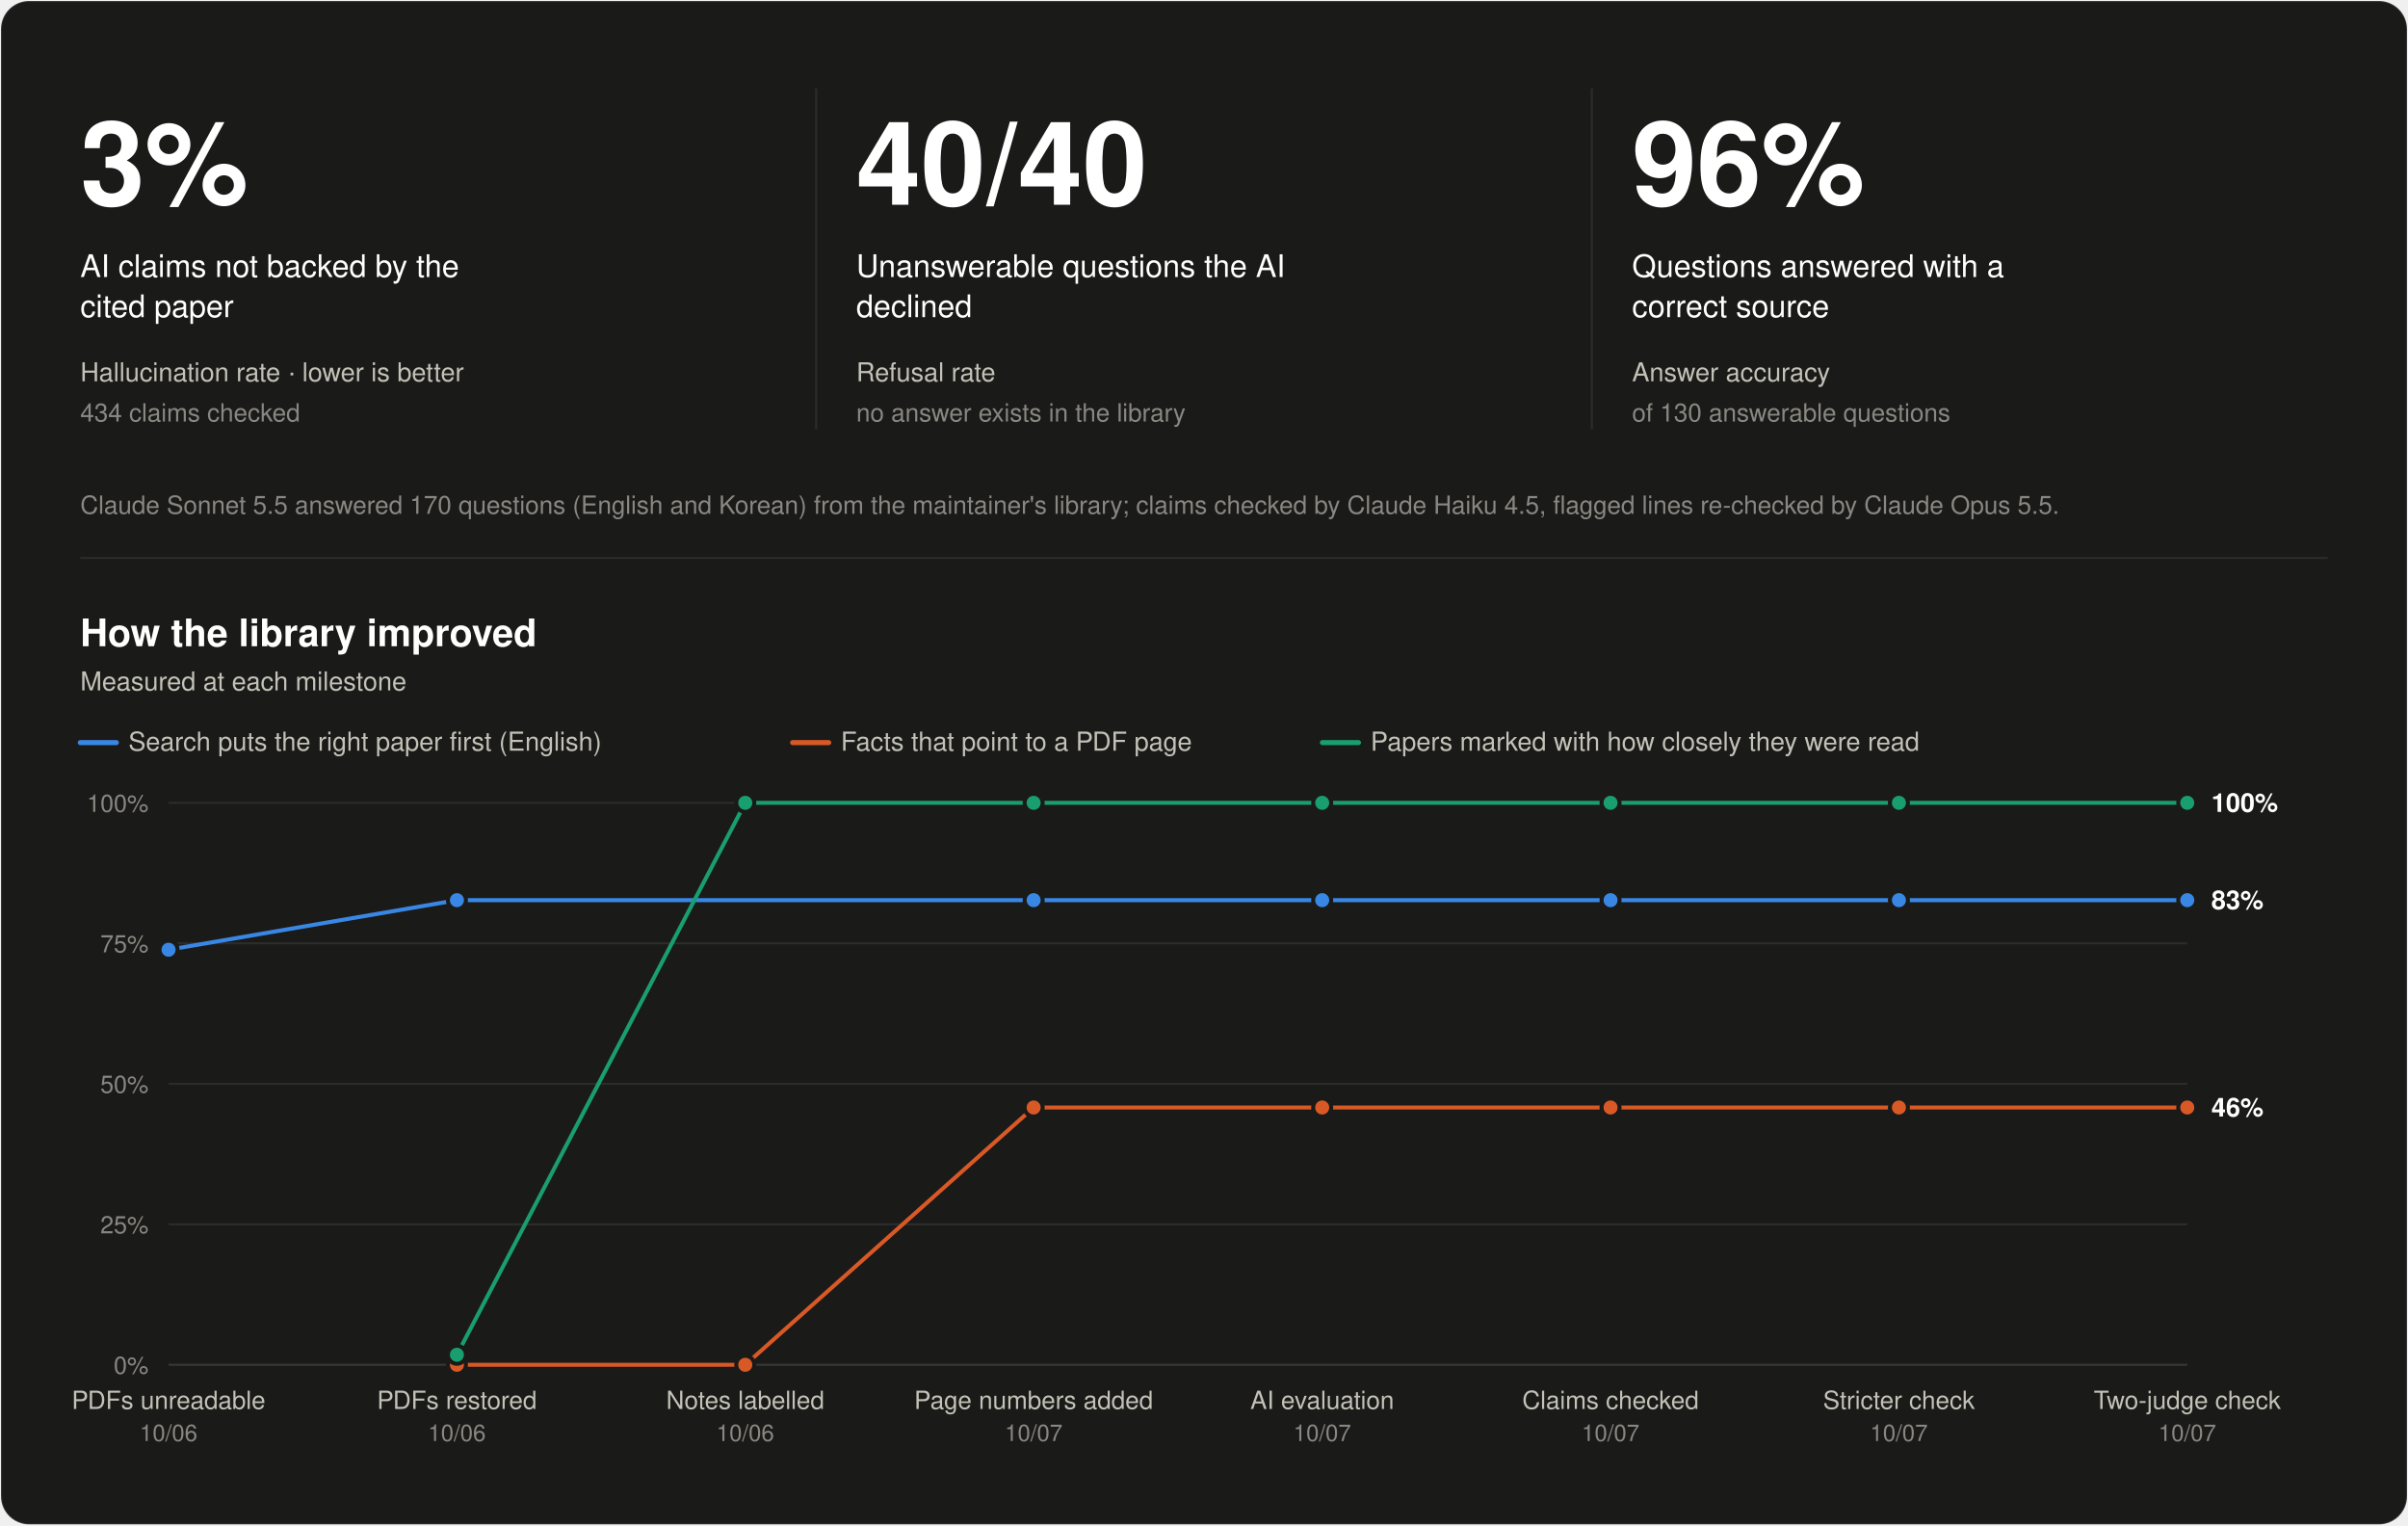
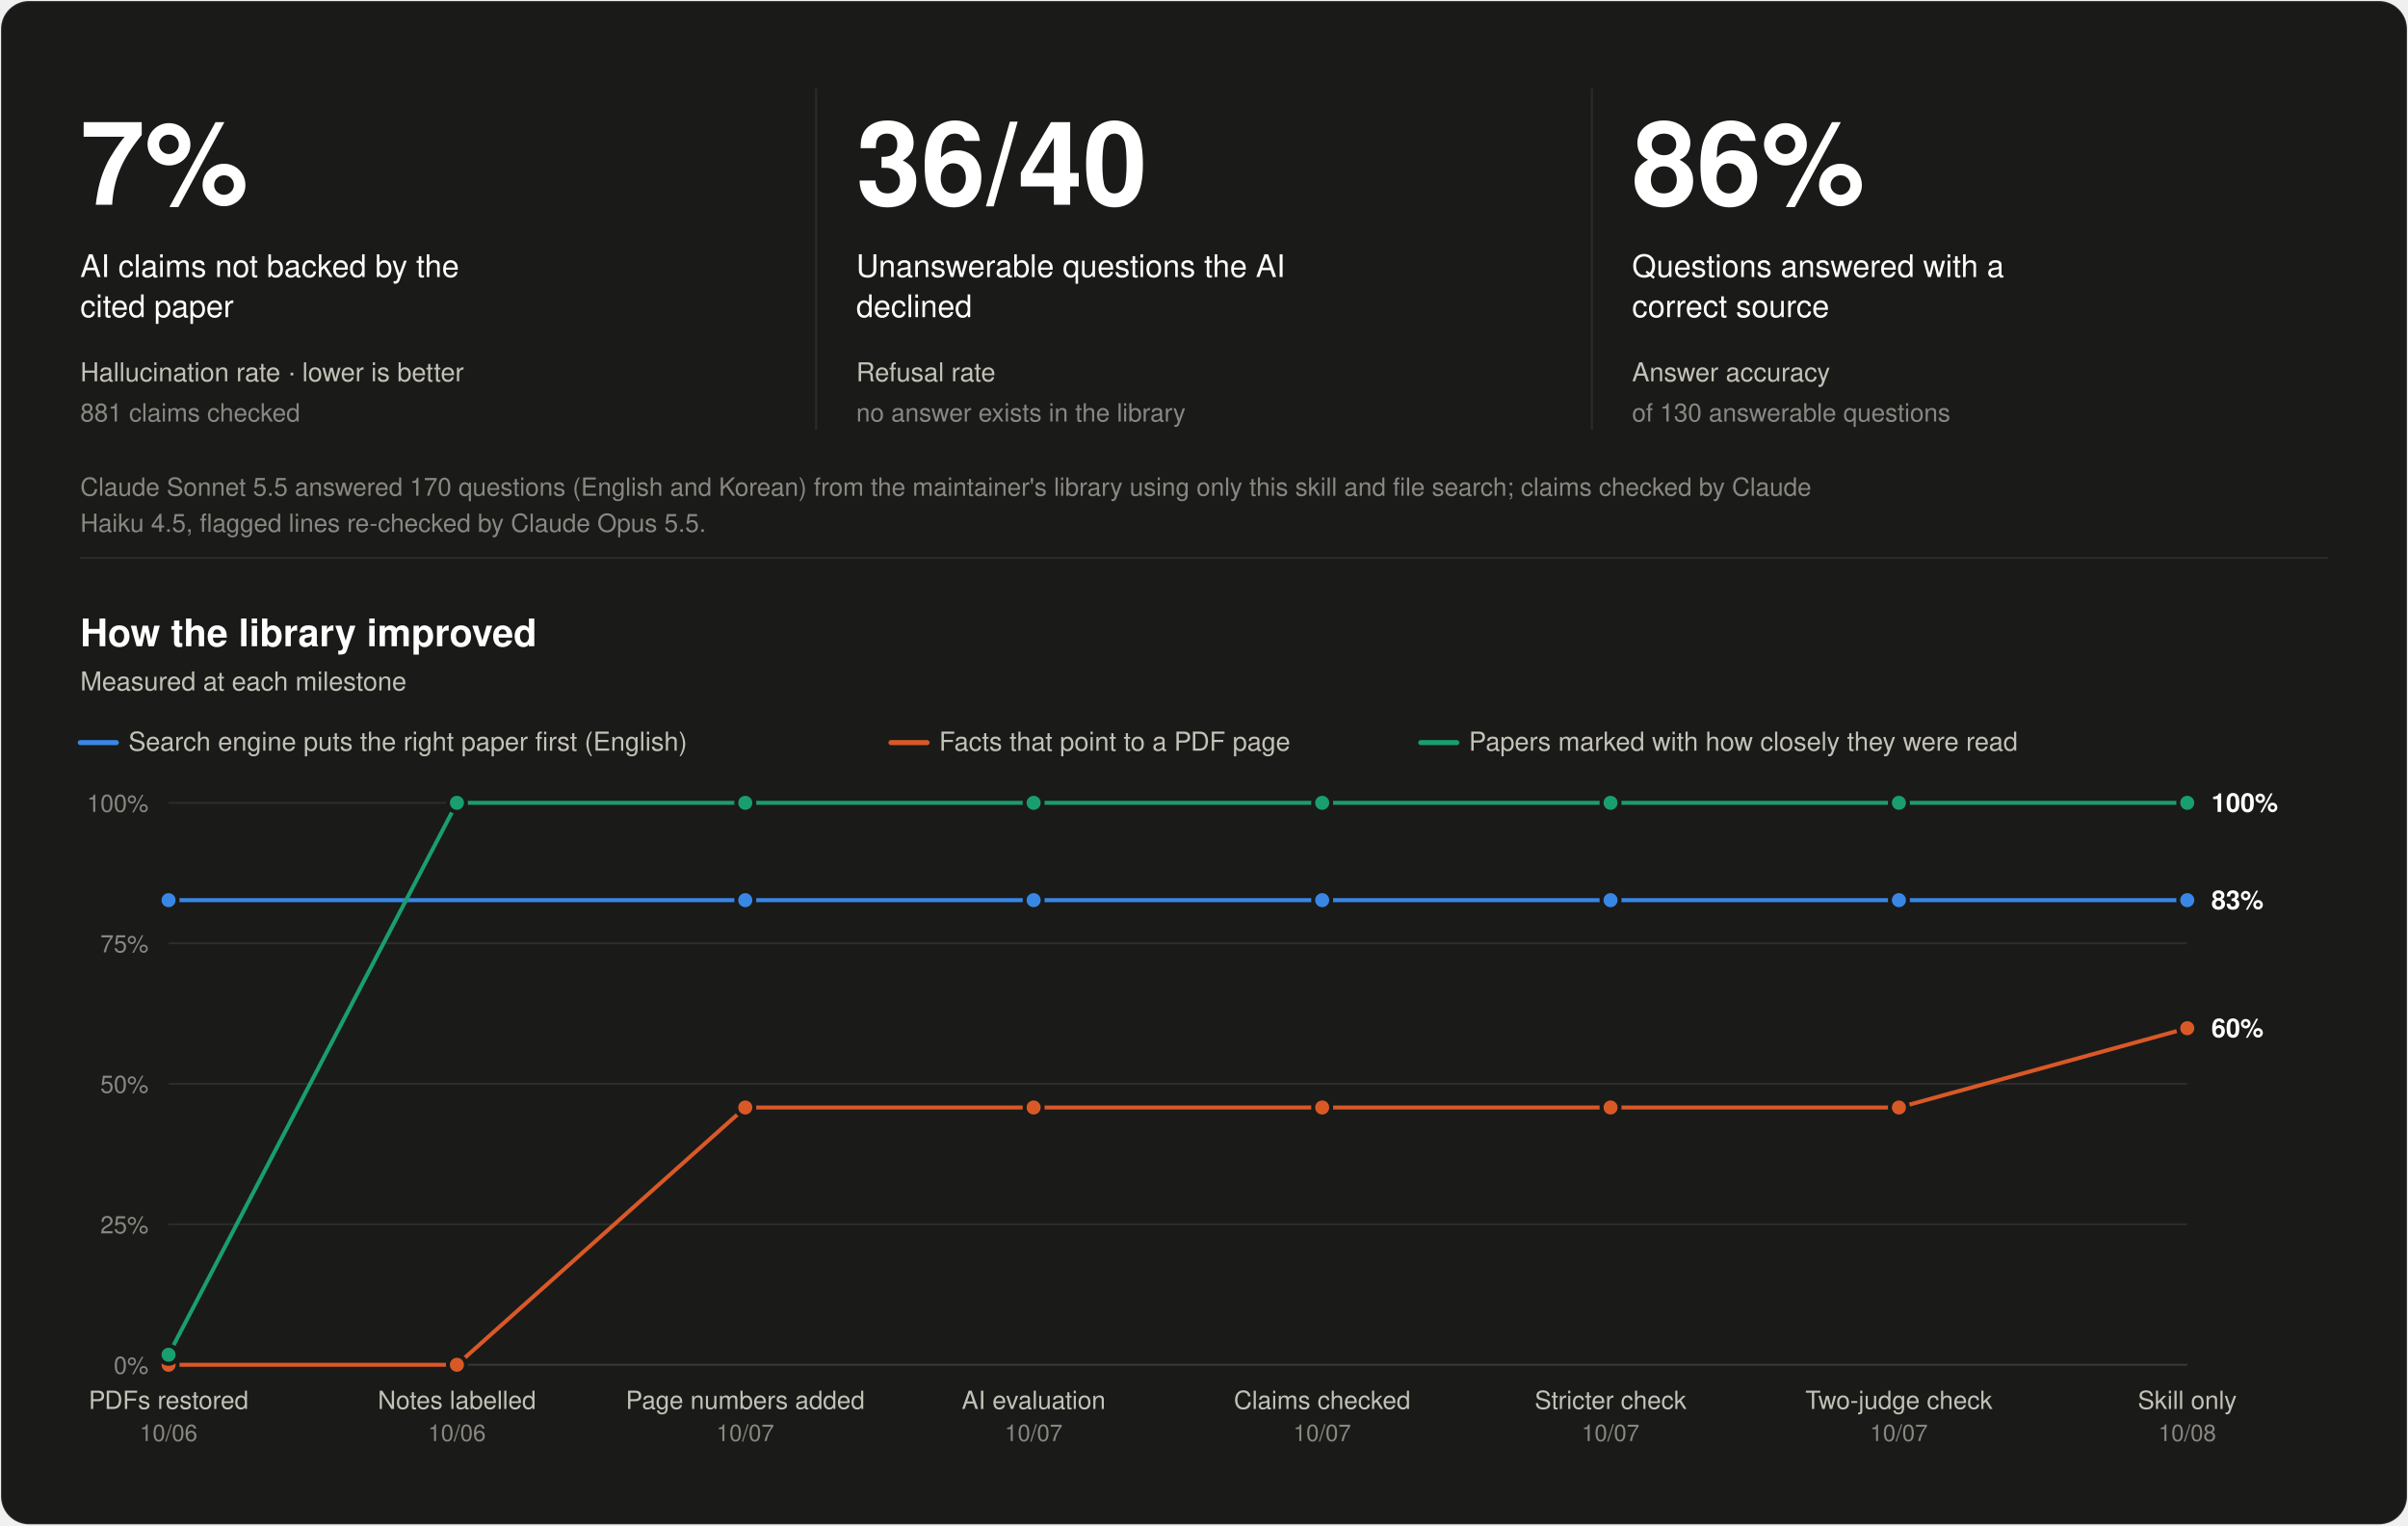
<svg xmlns="http://www.w3.org/2000/svg" viewBox="0 0 1200 760" width="1200" height="760" font-family="'Helvetica Neue', Helvetica, Arial, 'Apple SD Gothic Neo', 'Noto Sans KR', system-ui, sans-serif" role="img" aria-label="How the library improved">
  <rect x="0.5" y="0.5" width="1199" height="759" rx="14" fill="#1a1a19" stroke="rgba(255,255,255,0.10)" />
-   <text x="40.0" y="102.0" font-size="58" font-weight="600" fill="#ffffff" text-anchor="start">3%</text>
+   <text x="40.0" y="102.0" font-size="58" font-weight="600" fill="#ffffff" text-anchor="start">7%</text>
  <text x="40.0" y="138.0" font-size="15.5" font-weight="500" fill="#ffffff" text-anchor="start">AI claims not backed by the</text>
  <text x="40.0" y="158.0" font-size="15.5" font-weight="500" fill="#ffffff" text-anchor="start">cited paper</text>
  <text x="40.0" y="190.0" font-size="13" font-weight="400" fill="#c3c2b7" text-anchor="start">Hallucination rate · lower is better</text>
-   <text x="40.0" y="210.0" font-size="12.5" font-weight="400" fill="#898781" text-anchor="start">434 claims checked</text>
+   <text x="40.0" y="210.0" font-size="12.5" font-weight="400" fill="#898781" text-anchor="start">881 claims checked</text>
  <line x1="406.7" x2="406.7" y1="44" y2="214" stroke="#2c2c2a" stroke-width="1" />
-   <text x="426.7" y="102.0" font-size="58" font-weight="600" fill="#ffffff" text-anchor="start">40/40</text>
+   <text x="426.7" y="102.0" font-size="58" font-weight="600" fill="#ffffff" text-anchor="start">36/40</text>
  <text x="426.7" y="138.0" font-size="15.5" font-weight="500" fill="#ffffff" text-anchor="start">Unanswerable questions the AI</text>
  <text x="426.7" y="158.0" font-size="15.5" font-weight="500" fill="#ffffff" text-anchor="start">declined</text>
  <text x="426.7" y="190.0" font-size="13" font-weight="400" fill="#c3c2b7" text-anchor="start">Refusal rate</text>
  <text x="426.7" y="210.0" font-size="12.5" font-weight="400" fill="#898781" text-anchor="start">no answer exists in the library</text>
  <line x1="793.3" x2="793.3" y1="44" y2="214" stroke="#2c2c2a" stroke-width="1" />
-   <text x="813.3" y="102.0" font-size="58" font-weight="600" fill="#ffffff" text-anchor="start">96%</text>
+   <text x="813.3" y="102.0" font-size="58" font-weight="600" fill="#ffffff" text-anchor="start">86%</text>
  <text x="813.3" y="138.0" font-size="15.5" font-weight="500" fill="#ffffff" text-anchor="start">Questions answered with a</text>
  <text x="813.3" y="158.0" font-size="15.5" font-weight="500" fill="#ffffff" text-anchor="start">correct source</text>
  <text x="813.3" y="190.0" font-size="13" font-weight="400" fill="#c3c2b7" text-anchor="start">Answer accuracy</text>
  <text x="813.3" y="210.0" font-size="12.5" font-weight="400" fill="#898781" text-anchor="start">of 130 answerable questions</text>
-   <text x="40.0" y="256.0" font-size="12.5" font-weight="400" fill="#898781" text-anchor="start">Claude Sonnet 5.5 answered 170 questions (English and Korean) from the maintainer's library; claims checked by Claude Haiku 4.5, flagged lines re-checked by Claude Opus 5.5.</text>
+   <text x="40.0" y="247.0" font-size="12.5" font-weight="400" fill="#898781" text-anchor="start">Claude Sonnet 5.5 answered 170 questions (English and Korean) from the maintainer's library using only this skill and file search; claims checked by Claude</text>
+   <text x="40.0" y="265.0" font-size="12.5" font-weight="400" fill="#898781" text-anchor="start">Haiku 4.5, flagged lines re-checked by Claude Opus 5.5.</text>
  <line x1="40" x2="1160" y1="278" y2="278" stroke="#2c2c2a" stroke-width="1" />
  <text x="40.0" y="322.0" font-size="19" font-weight="600" fill="#ffffff" text-anchor="start">How the library improved</text>
  <text x="40.0" y="344.0" font-size="13" font-weight="400" fill="#c3c2b7" text-anchor="start">Measured at each milestone</text>
  <line x1="40" y1="370" x2="58" y2="370" stroke="#3987e5" stroke-width="2.5" stroke-linecap="round" />
-   <text x="64.0" y="374.0" font-size="13" font-weight="400" fill="#c3c2b7" text-anchor="start">Search puts the right paper first (English)</text>
-   <line x1="395.0" y1="370" x2="413.0" y2="370" stroke="#d95926" stroke-width="2.5" stroke-linecap="round" />
-   <text x="419.0" y="374.0" font-size="13" font-weight="400" fill="#c3c2b7" text-anchor="start">Facts that point to a PDF page</text>
-   <line x1="659.0" y1="370" x2="677.0" y2="370" stroke="#199e70" stroke-width="2.5" stroke-linecap="round" />
-   <text x="683.0" y="374.0" font-size="13" font-weight="400" fill="#c3c2b7" text-anchor="start">Papers marked with how closely they were read</text>
+   <text x="64.0" y="374.0" font-size="13" font-weight="400" fill="#c3c2b7" text-anchor="start">Search engine puts the right paper first (English)</text>
+   <line x1="444.0" y1="370" x2="462.0" y2="370" stroke="#d95926" stroke-width="2.5" stroke-linecap="round" />
+   <text x="468.0" y="374.0" font-size="13" font-weight="400" fill="#c3c2b7" text-anchor="start">Facts that point to a PDF page</text>
+   <line x1="708.0" y1="370" x2="726.0" y2="370" stroke="#199e70" stroke-width="2.5" stroke-linecap="round" />
+   <text x="732.0" y="374.0" font-size="13" font-weight="400" fill="#c3c2b7" text-anchor="start">Papers marked with how closely they were read</text>
  <line x1="84" x2="1090" y1="680.0" y2="680.0" stroke="#383835" stroke-width="1" />
  <text x="74.0" y="684.5" font-size="12" font-weight="400" fill="#898781" text-anchor="end">0%</text>
  <line x1="84" x2="1090" y1="610.0" y2="610.0" stroke="#2c2c2a" stroke-width="1" />
  <text x="74.0" y="614.5" font-size="12" font-weight="400" fill="#898781" text-anchor="end">25%</text>
  <line x1="84" x2="1090" y1="540.0" y2="540.0" stroke="#2c2c2a" stroke-width="1" />
  <text x="74.0" y="544.5" font-size="12" font-weight="400" fill="#898781" text-anchor="end">50%</text>
  <line x1="84" x2="1090" y1="470.0" y2="470.0" stroke="#2c2c2a" stroke-width="1" />
  <text x="74.0" y="474.5" font-size="12" font-weight="400" fill="#898781" text-anchor="end">75%</text>
  <line x1="84" x2="1090" y1="400.0" y2="400.0" stroke="#2c2c2a" stroke-width="1" />
  <text x="74.0" y="404.5" font-size="12" font-weight="400" fill="#898781" text-anchor="end">100%</text>
-   <text x="84.0" y="702.0" font-size="12.5" font-weight="400" fill="#c3c2b7" text-anchor="middle">PDFs unreadable</text>
+   <text x="84.0" y="702.0" font-size="12.5" font-weight="400" fill="#c3c2b7" text-anchor="middle">PDFs restored</text>
  <text x="84.0" y="718.0" font-size="11.5" font-weight="400" fill="#898781" text-anchor="middle">10/06</text>
-   <text x="227.7" y="702.0" font-size="12.5" font-weight="400" fill="#c3c2b7" text-anchor="middle">PDFs restored</text>
+   <text x="227.7" y="702.0" font-size="12.5" font-weight="400" fill="#c3c2b7" text-anchor="middle">Notes labelled</text>
  <text x="227.7" y="718.0" font-size="11.5" font-weight="400" fill="#898781" text-anchor="middle">10/06</text>
-   <text x="371.4" y="702.0" font-size="12.5" font-weight="400" fill="#c3c2b7" text-anchor="middle">Notes labelled</text>
-   <text x="371.4" y="718.0" font-size="11.5" font-weight="400" fill="#898781" text-anchor="middle">10/06</text>
-   <text x="515.1" y="702.0" font-size="12.5" font-weight="400" fill="#c3c2b7" text-anchor="middle">Page numbers added</text>
+   <text x="371.4" y="702.0" font-size="12.5" font-weight="400" fill="#c3c2b7" text-anchor="middle">Page numbers added</text>
+   <text x="371.4" y="718.0" font-size="11.5" font-weight="400" fill="#898781" text-anchor="middle">10/07</text>
+   <text x="515.1" y="702.0" font-size="12.5" font-weight="400" fill="#c3c2b7" text-anchor="middle">AI evaluation</text>
  <text x="515.1" y="718.0" font-size="11.5" font-weight="400" fill="#898781" text-anchor="middle">10/07</text>
-   <text x="658.9" y="702.0" font-size="12.5" font-weight="400" fill="#c3c2b7" text-anchor="middle">AI evaluation</text>
+   <text x="658.9" y="702.0" font-size="12.5" font-weight="400" fill="#c3c2b7" text-anchor="middle">Claims checked</text>
  <text x="658.9" y="718.0" font-size="11.5" font-weight="400" fill="#898781" text-anchor="middle">10/07</text>
-   <text x="802.6" y="702.0" font-size="12.5" font-weight="400" fill="#c3c2b7" text-anchor="middle">Claims checked</text>
+   <text x="802.6" y="702.0" font-size="12.5" font-weight="400" fill="#c3c2b7" text-anchor="middle">Stricter check</text>
  <text x="802.6" y="718.0" font-size="11.5" font-weight="400" fill="#898781" text-anchor="middle">10/07</text>
-   <text x="946.3" y="702.0" font-size="12.5" font-weight="400" fill="#c3c2b7" text-anchor="middle">Stricter check</text>
+   <text x="946.3" y="702.0" font-size="12.5" font-weight="400" fill="#c3c2b7" text-anchor="middle">Two-judge check</text>
  <text x="946.3" y="718.0" font-size="11.5" font-weight="400" fill="#898781" text-anchor="middle">10/07</text>
-   <text x="1090.0" y="702.0" font-size="12.5" font-weight="400" fill="#c3c2b7" text-anchor="middle">Two-judge check</text>
-   <text x="1090.0" y="718.0" font-size="11.5" font-weight="400" fill="#898781" text-anchor="middle">10/07</text>
-   <polyline points="84.0,473.2 227.7,448.5 515.1,448.5 658.9,448.5 802.6,448.5 946.3,448.5 1090.0,448.5" fill="none" stroke="#3987e5" stroke-width="2" stroke-linejoin="round" stroke-linecap="round" />
-   <circle cx="84.0" cy="473.2" r="4.5" fill="#3987e5" stroke="#1a1a19" stroke-width="2" />
-   <circle cx="227.7" cy="448.5" r="4.5" fill="#3987e5" stroke="#1a1a19" stroke-width="2" />
+   <text x="1090.0" y="702.0" font-size="12.5" font-weight="400" fill="#c3c2b7" text-anchor="middle">Skill only</text>
+   <text x="1090.0" y="718.0" font-size="11.5" font-weight="400" fill="#898781" text-anchor="middle">10/08</text>
+   <polyline points="84.0,448.5 371.4,448.5 515.1,448.5 658.9,448.5 802.6,448.5 946.3,448.5 1090.0,448.5" fill="none" stroke="#3987e5" stroke-width="2" stroke-linejoin="round" stroke-linecap="round" />
+   <circle cx="84.0" cy="448.5" r="4.5" fill="#3987e5" stroke="#1a1a19" stroke-width="2" />
+   <circle cx="371.4" cy="448.5" r="4.5" fill="#3987e5" stroke="#1a1a19" stroke-width="2" />
  <circle cx="515.1" cy="448.5" r="4.5" fill="#3987e5" stroke="#1a1a19" stroke-width="2" />
  <circle cx="658.9" cy="448.5" r="4.5" fill="#3987e5" stroke="#1a1a19" stroke-width="2" />
  <circle cx="802.6" cy="448.5" r="4.5" fill="#3987e5" stroke="#1a1a19" stroke-width="2" />
  <circle cx="946.3" cy="448.5" r="4.5" fill="#3987e5" stroke="#1a1a19" stroke-width="2" />
  <circle cx="1090.0" cy="448.5" r="4.5" fill="#3987e5" stroke="#1a1a19" stroke-width="2" />
  <text x="1102.0" y="453.0" font-size="13" font-weight="600" fill="#ffffff" text-anchor="start">83%</text>
-   <polyline points="227.7,680.0 371.4,680.0 515.1,551.8 658.9,551.8 802.6,551.8 946.3,551.8 1090.0,551.8" fill="none" stroke="#d95926" stroke-width="2" stroke-linejoin="round" stroke-linecap="round" />
+   <polyline points="84.0,680.0 227.7,680.0 371.4,551.8 515.1,551.8 658.9,551.8 802.6,551.8 946.3,551.8 1090.0,512.3" fill="none" stroke="#d95926" stroke-width="2" stroke-linejoin="round" stroke-linecap="round" />
+   <circle cx="84.0" cy="680.0" r="4.5" fill="#d95926" stroke="#1a1a19" stroke-width="2" />
  <circle cx="227.7" cy="680.0" r="4.5" fill="#d95926" stroke="#1a1a19" stroke-width="2" />
-   <circle cx="371.4" cy="680.0" r="4.5" fill="#d95926" stroke="#1a1a19" stroke-width="2" />
+   <circle cx="371.4" cy="551.8" r="4.5" fill="#d95926" stroke="#1a1a19" stroke-width="2" />
  <circle cx="515.1" cy="551.8" r="4.5" fill="#d95926" stroke="#1a1a19" stroke-width="2" />
  <circle cx="658.9" cy="551.8" r="4.5" fill="#d95926" stroke="#1a1a19" stroke-width="2" />
  <circle cx="802.6" cy="551.8" r="4.5" fill="#d95926" stroke="#1a1a19" stroke-width="2" />
  <circle cx="946.3" cy="551.8" r="4.5" fill="#d95926" stroke="#1a1a19" stroke-width="2" />
-   <circle cx="1090.0" cy="551.8" r="4.5" fill="#d95926" stroke="#1a1a19" stroke-width="2" />
-   <text x="1102.0" y="556.3" font-size="13" font-weight="600" fill="#ffffff" text-anchor="start">46%</text>
-   <polyline points="227.7,675.0 371.4,400.0 515.1,400.0 658.9,400.0 802.6,400.0 946.3,400.0 1090.0,400.0" fill="none" stroke="#199e70" stroke-width="2" stroke-linejoin="round" stroke-linecap="round" />
-   <circle cx="227.7" cy="675.0" r="4.5" fill="#199e70" stroke="#1a1a19" stroke-width="2" />
+   <circle cx="1090.0" cy="512.3" r="4.5" fill="#d95926" stroke="#1a1a19" stroke-width="2" />
+   <text x="1102.0" y="516.8" font-size="13" font-weight="600" fill="#ffffff" text-anchor="start">60%</text>
+   <polyline points="84.0,675.0 227.7,400.0 371.4,400.0 515.1,400.0 658.9,400.0 802.6,400.0 946.3,400.0 1090.0,400.0" fill="none" stroke="#199e70" stroke-width="2" stroke-linejoin="round" stroke-linecap="round" />
+   <circle cx="84.0" cy="675.0" r="4.5" fill="#199e70" stroke="#1a1a19" stroke-width="2" />
+   <circle cx="227.7" cy="400.0" r="4.5" fill="#199e70" stroke="#1a1a19" stroke-width="2" />
  <circle cx="371.4" cy="400.0" r="4.5" fill="#199e70" stroke="#1a1a19" stroke-width="2" />
  <circle cx="515.1" cy="400.0" r="4.5" fill="#199e70" stroke="#1a1a19" stroke-width="2" />
  <circle cx="658.9" cy="400.0" r="4.5" fill="#199e70" stroke="#1a1a19" stroke-width="2" />
  <circle cx="802.6" cy="400.0" r="4.5" fill="#199e70" stroke="#1a1a19" stroke-width="2" />
  <circle cx="946.3" cy="400.0" r="4.5" fill="#199e70" stroke="#1a1a19" stroke-width="2" />
  <circle cx="1090.0" cy="400.0" r="4.5" fill="#199e70" stroke="#1a1a19" stroke-width="2" />
  <text x="1102.0" y="404.5" font-size="13" font-weight="600" fill="#ffffff" text-anchor="start">100%</text>
</svg>
